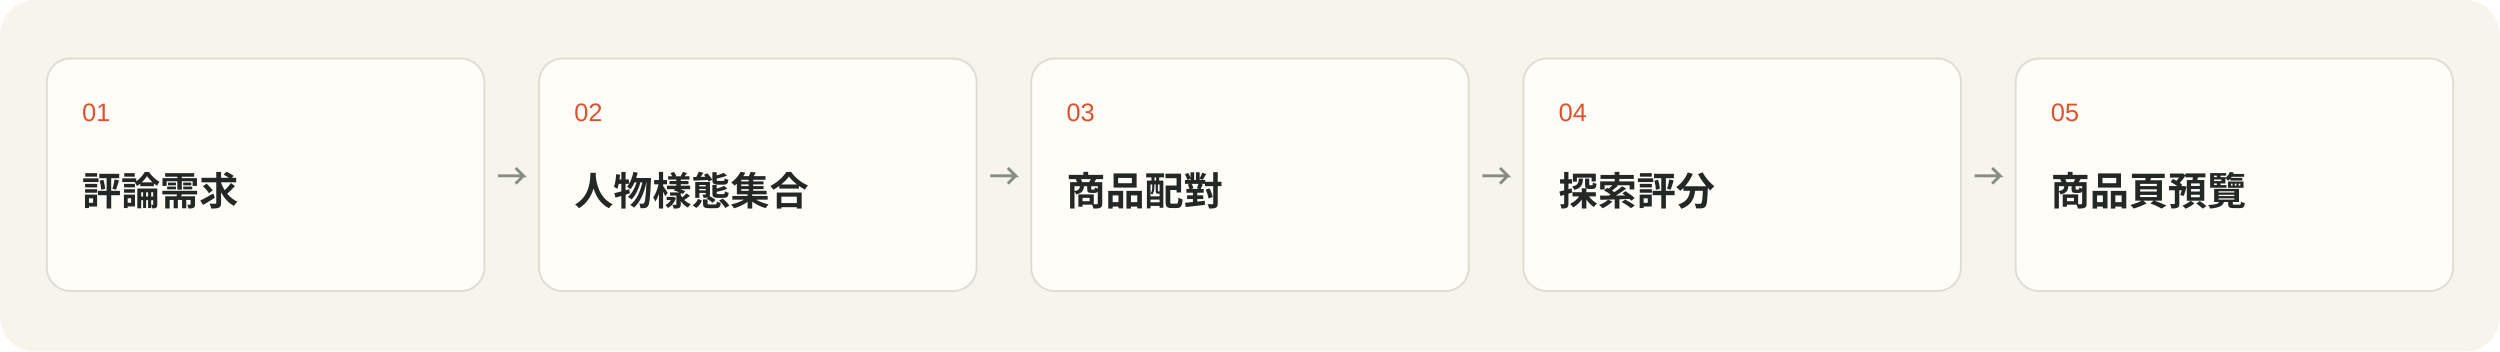
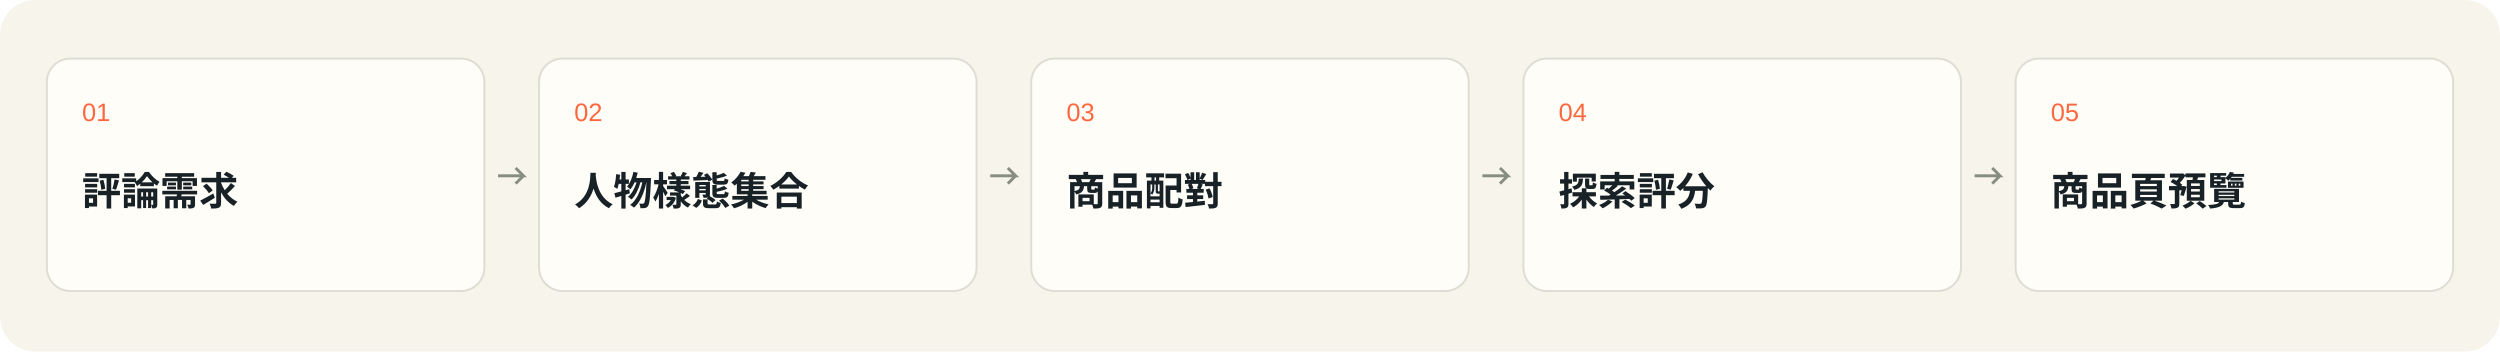
<svg xmlns="http://www.w3.org/2000/svg" width="1280" height="180" viewBox="0 0 1280 180" role="img" aria-labelledby="title desc">
-   <rect width="1280" height="180" rx="18" fill="#f7f4ec" />
+   <rect width="1280" height="180" rx="18" fill="#f7f4eb" />
  <rect x="24" y="30" width="224" height="119" rx="12" fill="#fffdf8" stroke="#deddd3" />
-   <text x="42" y="62" font-family="Arial,sans-serif" font-size="13" fill="#df502e">01</text>
-   <text x="42" y="105" font-family="Arial,PingFang TC,sans-serif" font-size="20" font-weight="700" fill="#242825">評論需求</text>
+   <text x="42" y="62" font-family="Arial,sans-serif" font-size="13" fill="#ff683f">01</text>
+   <text x="42" y="105" font-family="Arial,PingFang TC,sans-serif" font-size="20" font-weight="700" fill="#172126">評論需求</text>
  <path d="M255 90h13l-4-4m4 4-4 4" fill="none" stroke="#888d81" stroke-width="1.5" />
  <rect x="276" y="30" width="224" height="119" rx="12" fill="#fffdf8" stroke="#deddd3" />
-   <text x="294" y="62" font-family="Arial,sans-serif" font-size="13" fill="#df502e">02</text>
-   <text x="294" y="105" font-family="Arial,PingFang TC,sans-serif" font-size="20" font-weight="700" fill="#242825">人物樣態集合</text>
+   <text x="294" y="62" font-family="Arial,sans-serif" font-size="13" fill="#ff683f">02</text>
+   <text x="294" y="105" font-family="Arial,PingFang TC,sans-serif" font-size="20" font-weight="700" fill="#172126">人物樣態集合</text>
  <path d="M507 90h13l-4-4m4 4-4 4" fill="none" stroke="#888d81" stroke-width="1.5" />
  <rect x="528" y="30" width="224" height="119" rx="12" fill="#fffdf8" stroke="#deddd3" />
-   <text x="546" y="62" font-family="Arial,sans-serif" font-size="13" fill="#df502e">03</text>
-   <text x="546" y="105" font-family="Arial,PingFang TC,sans-serif" font-size="20" font-weight="700" fill="#242825">商品配對</text>
+   <text x="546" y="62" font-family="Arial,sans-serif" font-size="13" fill="#ff683f">03</text>
+   <text x="546" y="105" font-family="Arial,PingFang TC,sans-serif" font-size="20" font-weight="700" fill="#172126">商品配對</text>
  <path d="M759 90h13l-4-4m4 4-4 4" fill="none" stroke="#888d81" stroke-width="1.5" />
  <rect x="780" y="30" width="224" height="119" rx="12" fill="#fffdf8" stroke="#deddd3" />
-   <text x="798" y="62" font-family="Arial,sans-serif" font-size="13" fill="#df502e">04</text>
-   <text x="798" y="105" font-family="Arial,PingFang TC,sans-serif" font-size="20" font-weight="700" fill="#242825">探索評分</text>
+   <text x="798" y="62" font-family="Arial,sans-serif" font-size="13" fill="#ff683f">04</text>
+   <text x="798" y="105" font-family="Arial,PingFang TC,sans-serif" font-size="20" font-weight="700" fill="#172126">探索評分</text>
  <path d="M1011 90h13l-4-4m4 4-4 4" fill="none" stroke="#888d81" stroke-width="1.5" />
  <rect x="1032" y="30" width="224" height="119" rx="12" fill="#fffdf8" stroke="#deddd3" />
-   <text x="1050" y="62" font-family="Arial,sans-serif" font-size="13" fill="#df502e">05</text>
-   <text x="1050" y="105" font-family="Arial,PingFang TC,sans-serif" font-size="20" font-weight="700" fill="#242825">商品頁預覽</text>
+   <text x="1050" y="62" font-family="Arial,sans-serif" font-size="13" fill="#ff683f">05</text>
+   <text x="1050" y="105" font-family="Arial,PingFang TC,sans-serif" font-size="20" font-weight="700" fill="#172126">商品頁預覽</text>
</svg>
